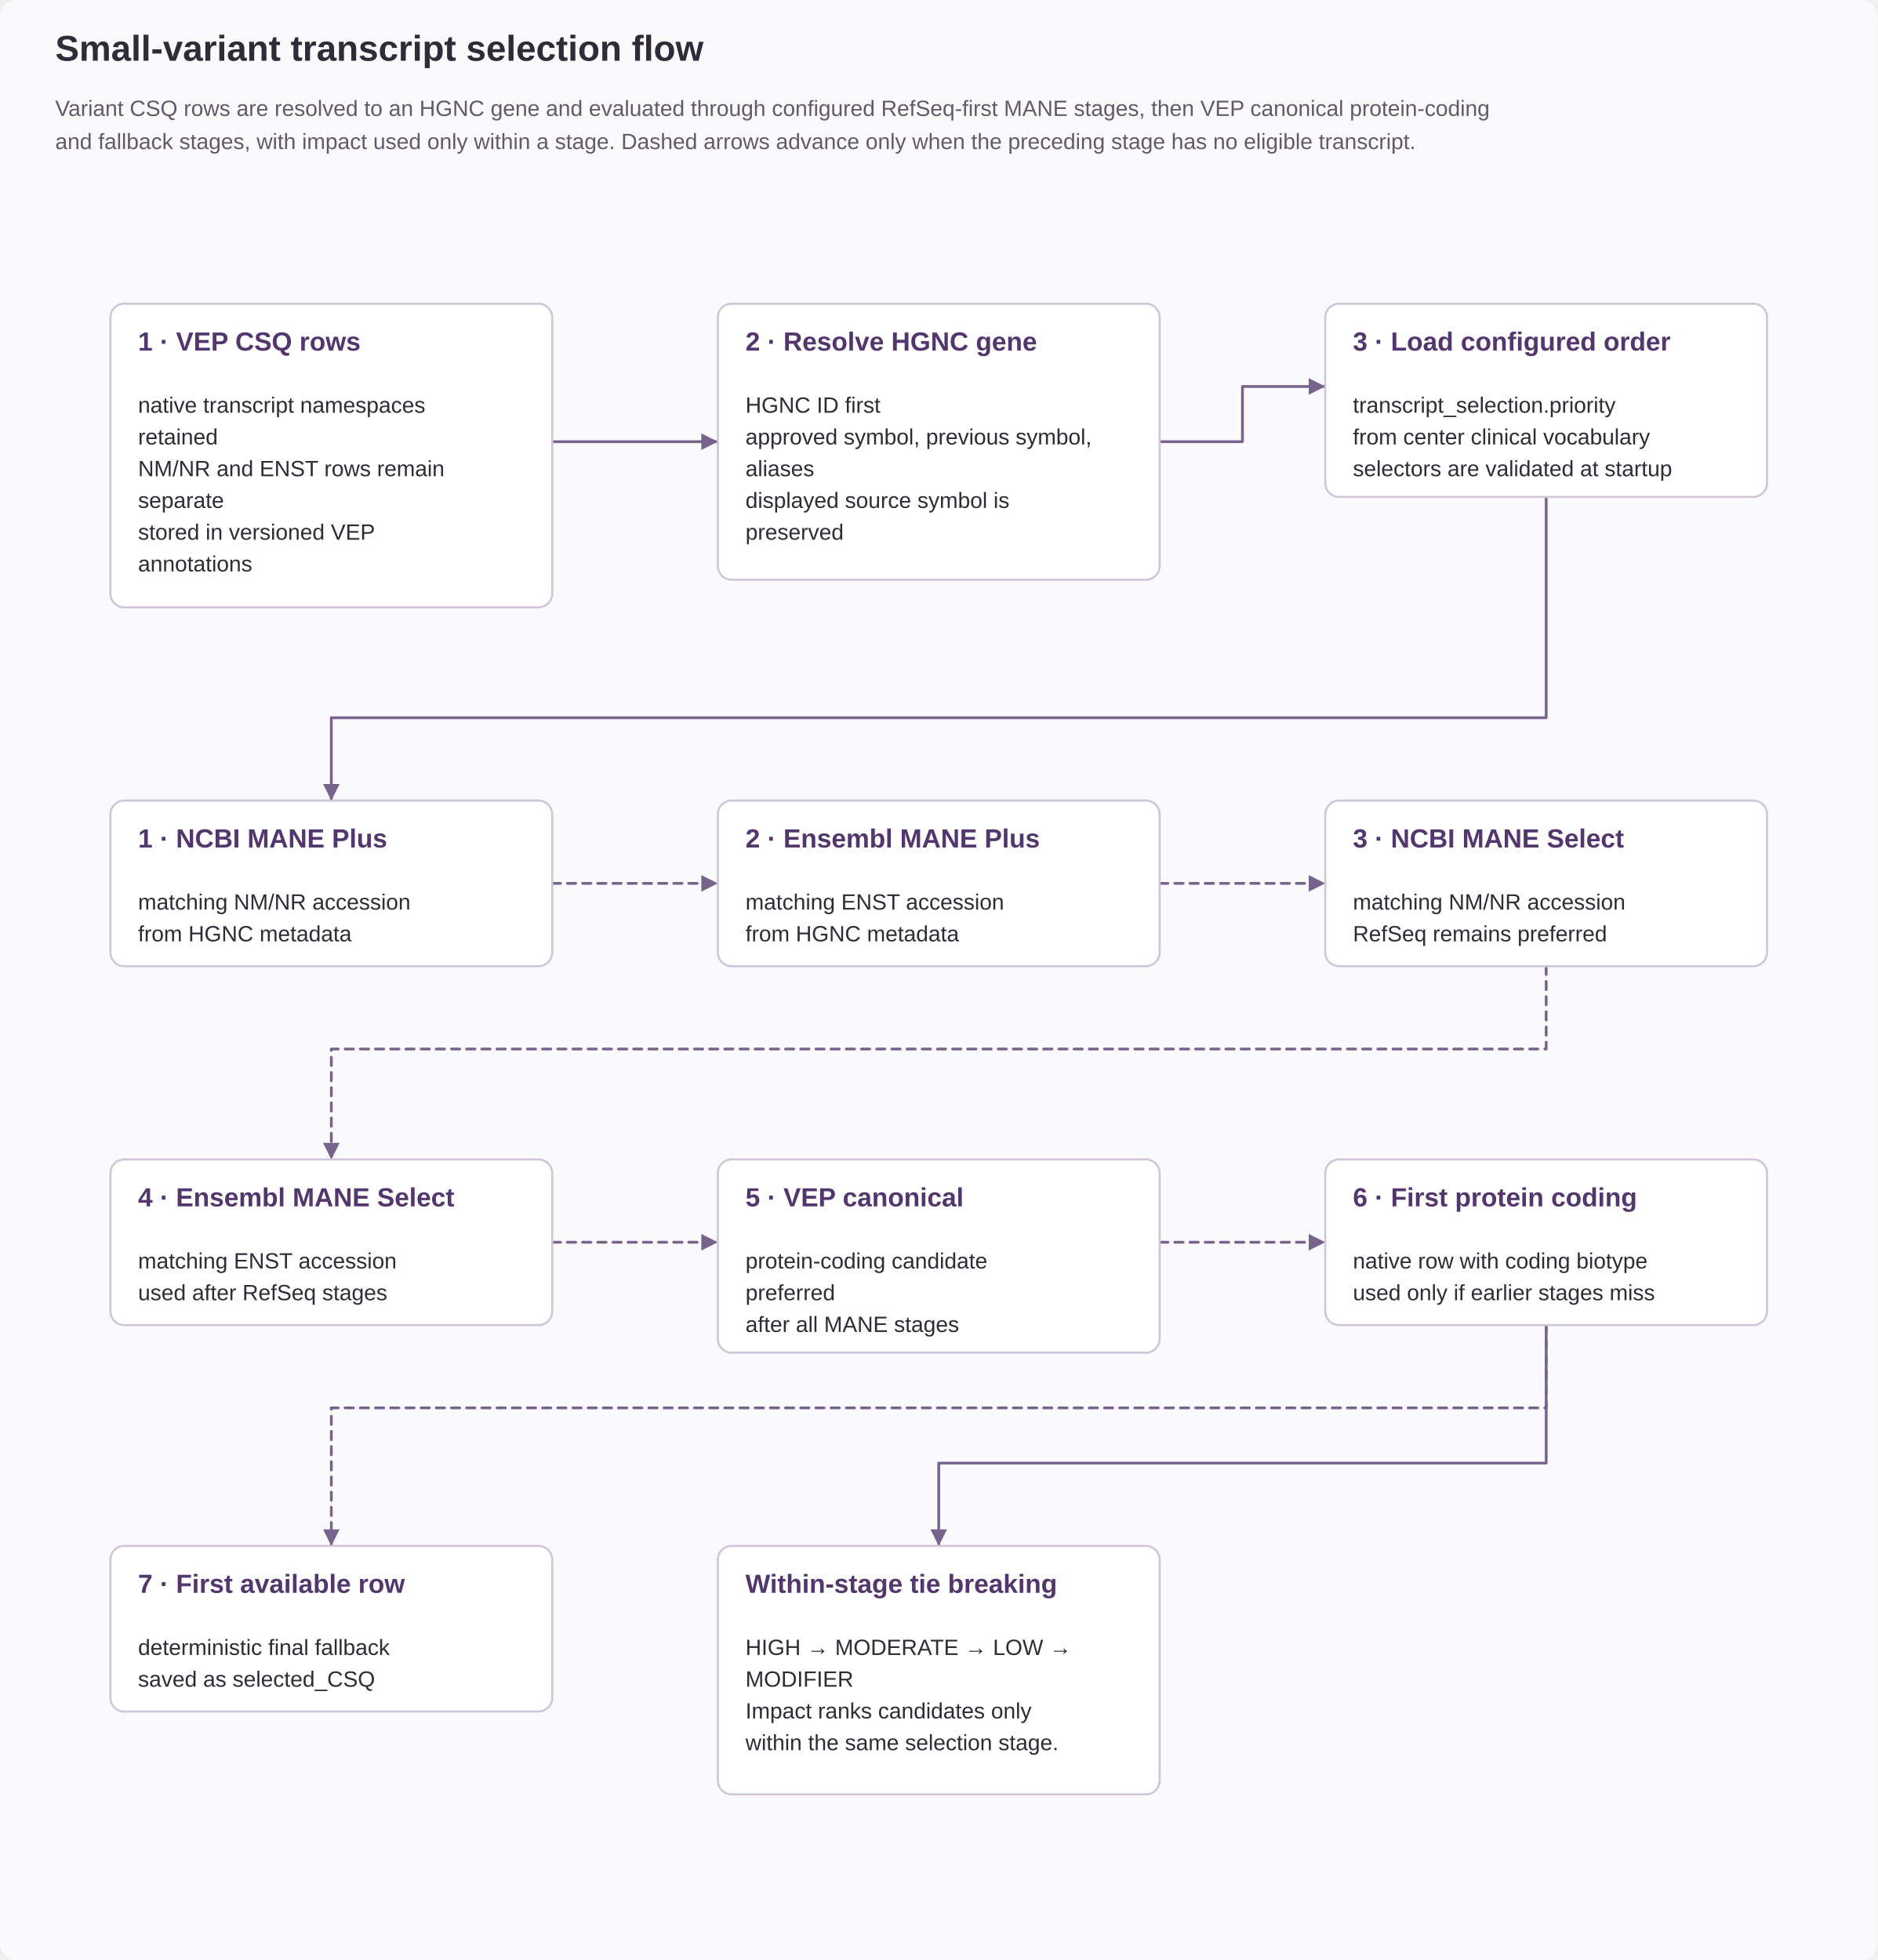
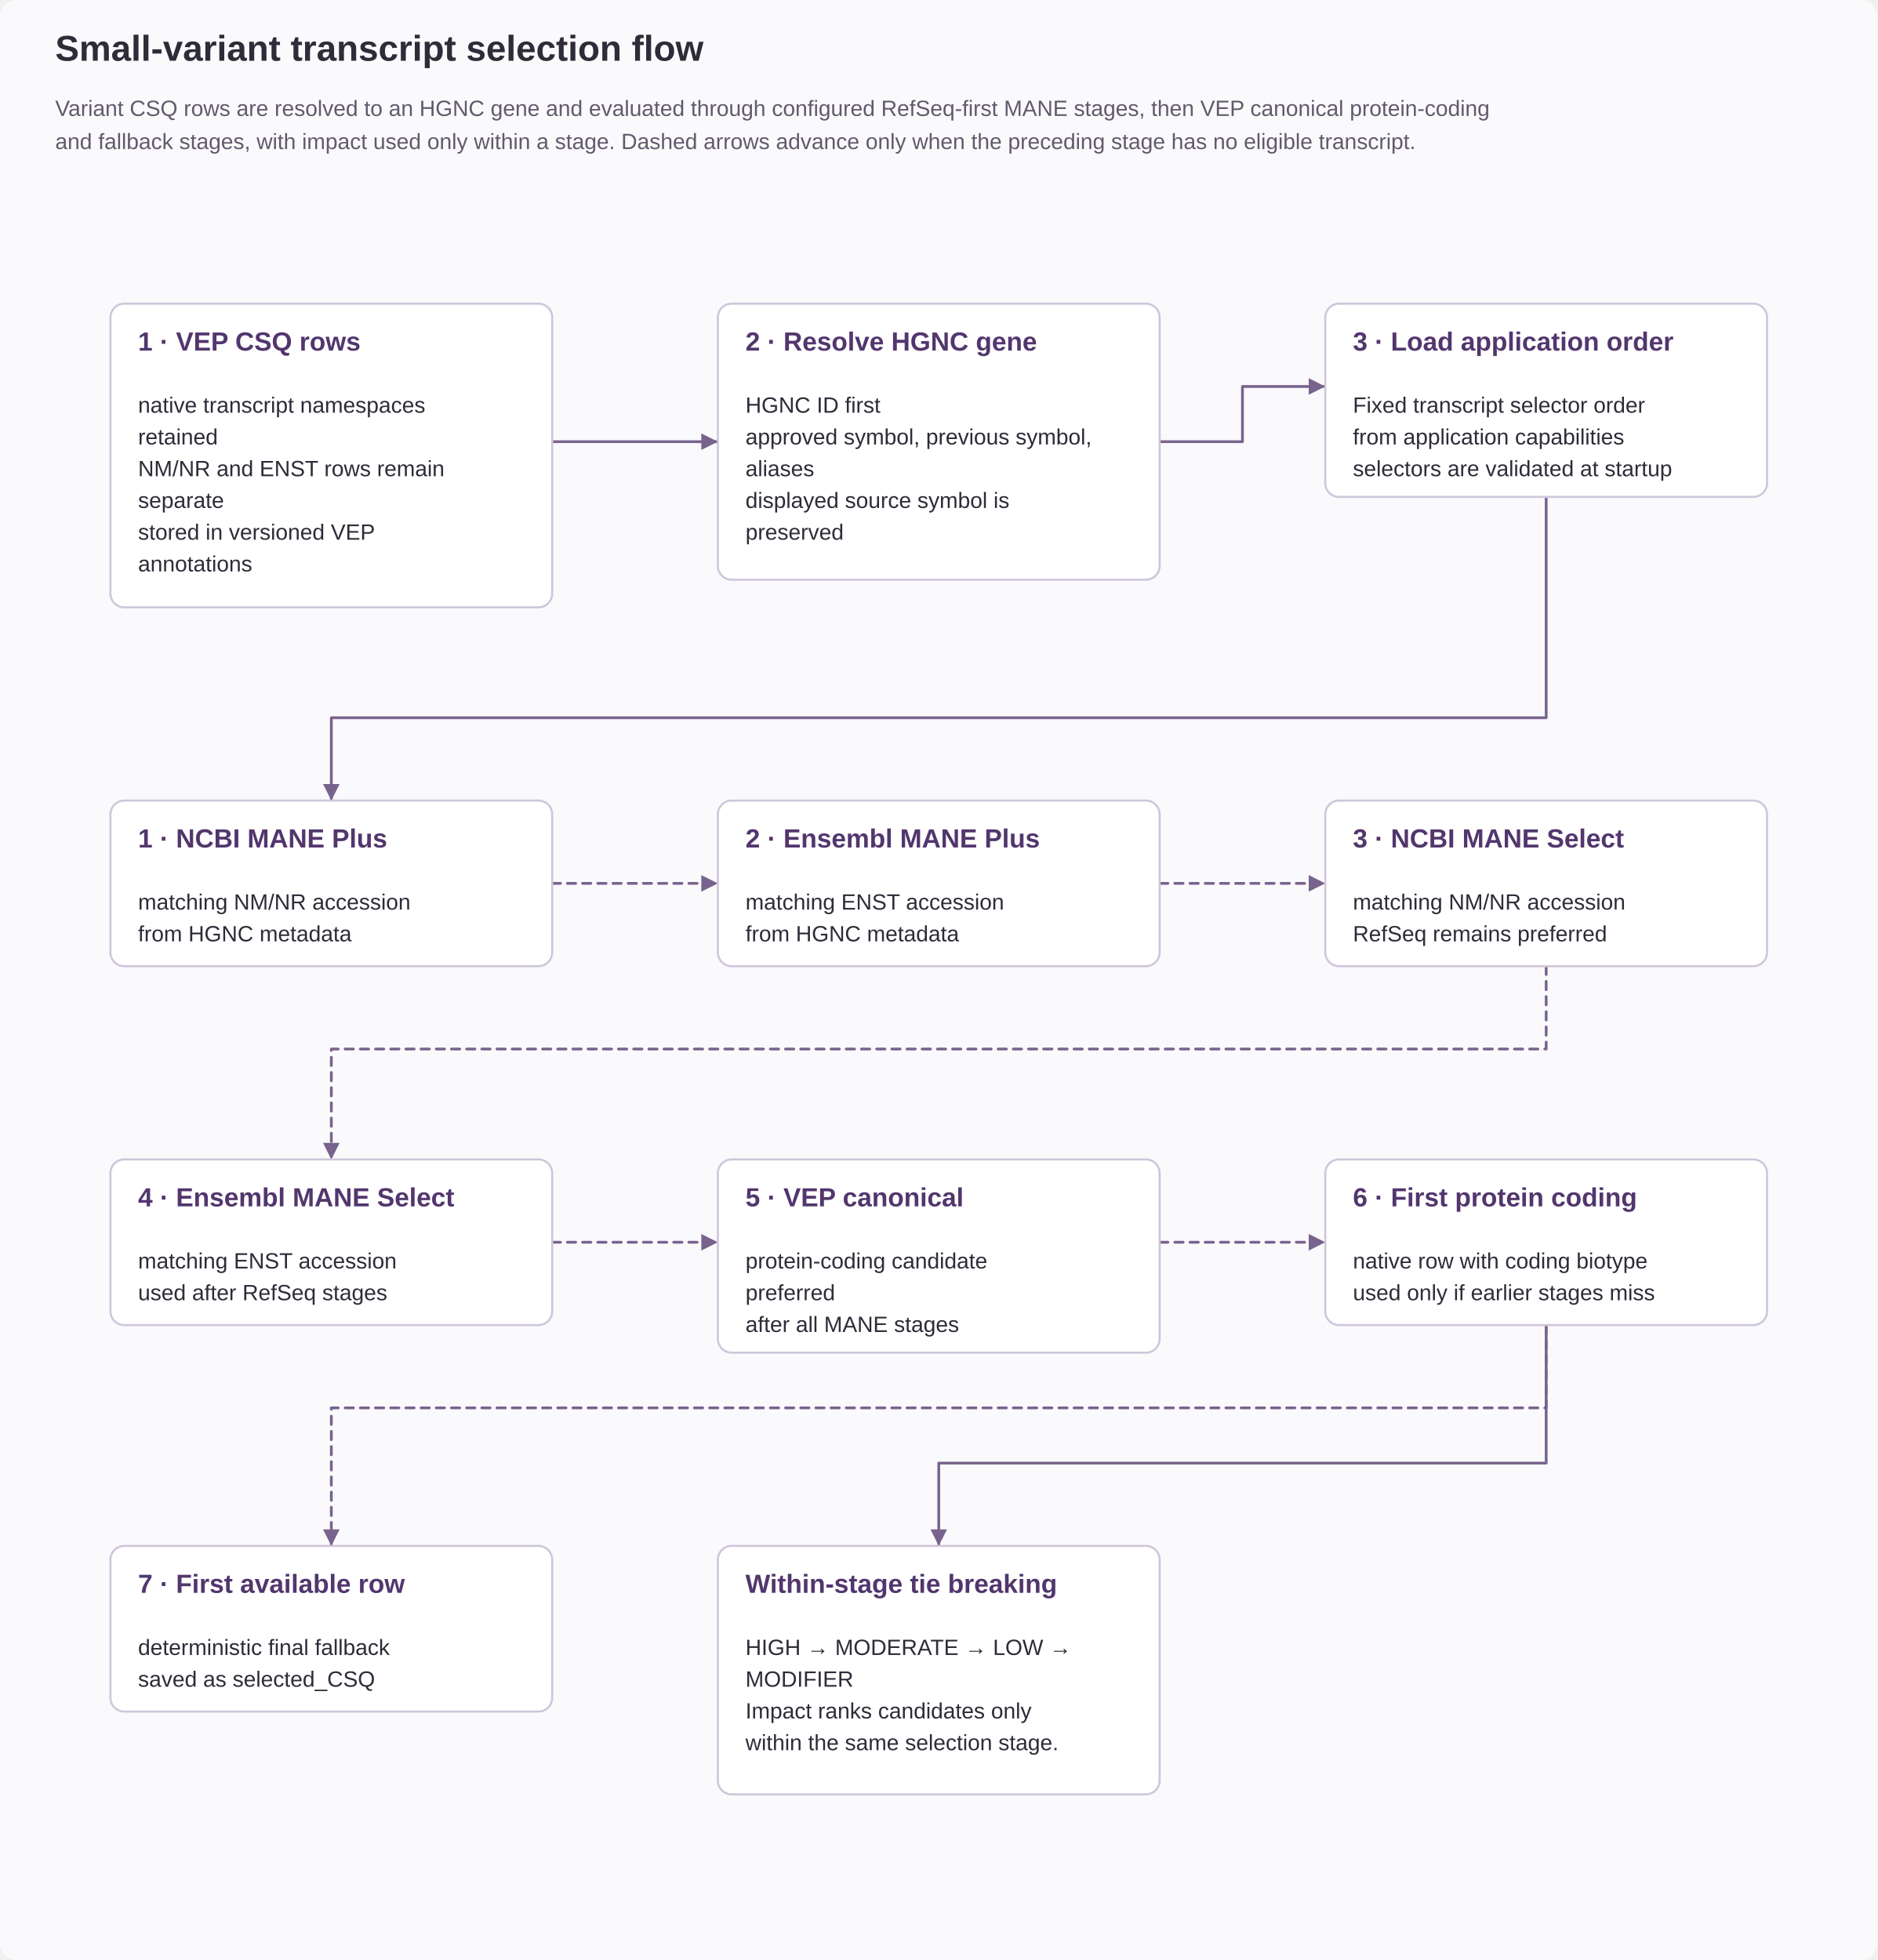
<svg xmlns="http://www.w3.org/2000/svg" width="1360" height="1420" viewBox="0 0 1360 1420" role="img" aria-labelledby="title desc">
  <defs>
    <style>text{font-family:Arial,Helvetica,sans-serif;fill:#302b38}
.heading{font-size:26px;font-weight:700}.subtitle,.note{font-size:16px;fill:#625a6b}
.card rect{fill:#fff;stroke:#cfc6da;stroke-width:1.5}.name{font-size:19px;font-weight:700;fill:#52366d}
.detail{font-size:16px}.edge{fill:none;stroke:#78638d;stroke-width:2;stroke-linejoin:round;stroke-linecap:round;marker-end:url(#arrow)}
.optional{stroke-dasharray:6 5}.edge-label rect{fill:#faf9fc;stroke:#e7e1ec}.label{font-size:14px;fill:#52366d}</style>
    <marker id="arrow" viewBox="0 0 10 10" refX="10" refY="5" markerWidth="6" markerHeight="6" orient="auto">
      <path d="M0 0 L10 5 L0 10Z" fill="#78638d" />
    </marker>
  </defs>
  <rect width="1360" height="1420" rx="12" fill="#faf9fc" />
  <text x="40" y="44" class="heading">Small-variant transcript selection flow</text>
  <text x="40" y="84" class="subtitle">Variant CSQ rows are resolved to an HGNC gene and evaluated through configured RefSeq-first MANE stages, then VEP canonical protein-coding</text>
  <text x="40" y="108" class="subtitle">and fallback stages, with impact used only within a stage. Dashed arrows advance only when the preceding stage has no eligible transcript.</text>
  <path d="M400 320 L520 320" class="edge" data-source="0" data-target="1" />
  <path d="M840 320 L900 320 L900 280 L960 280" class="edge" data-source="1" data-target="2" />
  <path d="M1120 360 L1120 520 L240 520 L240 580" class="edge" data-source="2" data-target="3" />
  <path d="M400 640 L520 640" class="edge optional" data-source="3" data-target="4" />
  <path d="M840 640 L960 640" class="edge optional" data-source="4" data-target="5" />
  <path d="M1120 700 L1120 760 L240 760 L240 840" class="edge optional" data-source="5" data-target="6" />
  <path d="M400 900 L520 900" class="edge optional" data-source="6" data-target="7" />
  <path d="M840 900 L960 900" class="edge optional" data-source="7" data-target="8" />
  <path d="M1120 960 L1120 1020 L240 1020 L240 1120" class="edge optional" data-source="8" data-target="9" />
  <path d="M1120 960 L1120 1060 L680 1060 L680 1120" class="edge" data-source="8" data-target="10" />
  <g class="card" data-node="0">
    <rect x="80" y="220" width="320" height="220" rx="10" />
    <text x="100" y="254" class="name">1 · VEP CSQ rows</text>
    <text x="100" y="299" class="detail">native transcript namespaces</text>
    <text x="100" y="322" class="detail">retained</text>
    <text x="100" y="345" class="detail">NM/NR and ENST rows remain</text>
    <text x="100" y="368" class="detail">separate</text>
    <text x="100" y="391" class="detail">stored in versioned VEP</text>
    <text x="100" y="414" class="detail">annotations</text>
  </g>
  <g class="card" data-node="1">
    <rect x="520" y="220" width="320" height="200" rx="10" />
    <text x="540" y="254" class="name">2 · Resolve HGNC gene</text>
    <text x="540" y="299" class="detail">HGNC ID first</text>
    <text x="540" y="322" class="detail">approved symbol, previous symbol,</text>
    <text x="540" y="345" class="detail">aliases</text>
    <text x="540" y="368" class="detail">displayed source symbol is</text>
    <text x="540" y="391" class="detail">preserved</text>
  </g>
  <g class="card" data-node="2">
    <rect x="960" y="220" width="320" height="140" rx="10" />
-     <text x="980" y="254" class="name">3 · Load configured order</text>
-     <text x="980" y="299" class="detail">transcript_selection.priority</text>
-     <text x="980" y="322" class="detail">from center clinical vocabulary</text>
+     <text x="980" y="254" class="name">3 · Load application order</text>
+     <text x="980" y="299" class="detail">Fixed transcript selector order</text>
+     <text x="980" y="322" class="detail">from application capabilities</text>
    <text x="980" y="345" class="detail">selectors are validated at startup</text>
  </g>
  <g class="card" data-node="3">
    <rect x="80" y="580" width="320" height="120" rx="10" />
    <text x="100" y="614" class="name">1 · NCBI MANE Plus</text>
    <text x="100" y="659" class="detail">matching NM/NR accession</text>
    <text x="100" y="682" class="detail">from HGNC metadata</text>
  </g>
  <g class="card" data-node="4">
    <rect x="520" y="580" width="320" height="120" rx="10" />
    <text x="540" y="614" class="name">2 · Ensembl MANE Plus</text>
    <text x="540" y="659" class="detail">matching ENST accession</text>
    <text x="540" y="682" class="detail">from HGNC metadata</text>
  </g>
  <g class="card" data-node="5">
    <rect x="960" y="580" width="320" height="120" rx="10" />
    <text x="980" y="614" class="name">3 · NCBI MANE Select</text>
    <text x="980" y="659" class="detail">matching NM/NR accession</text>
    <text x="980" y="682" class="detail">RefSeq remains preferred</text>
  </g>
  <g class="card" data-node="6">
    <rect x="80" y="840" width="320" height="120" rx="10" />
    <text x="100" y="874" class="name">4 · Ensembl MANE Select</text>
    <text x="100" y="919" class="detail">matching ENST accession</text>
    <text x="100" y="942" class="detail">used after RefSeq stages</text>
  </g>
  <g class="card" data-node="7">
    <rect x="520" y="840" width="320" height="140" rx="10" />
    <text x="540" y="874" class="name">5 · VEP canonical</text>
    <text x="540" y="919" class="detail">protein-coding candidate</text>
    <text x="540" y="942" class="detail">preferred</text>
    <text x="540" y="965" class="detail">after all MANE stages</text>
  </g>
  <g class="card" data-node="8">
    <rect x="960" y="840" width="320" height="120" rx="10" />
    <text x="980" y="874" class="name">6 · First protein coding</text>
    <text x="980" y="919" class="detail">native row with coding biotype</text>
    <text x="980" y="942" class="detail">used only if earlier stages miss</text>
  </g>
  <g class="card" data-node="9">
    <rect x="80" y="1120" width="320" height="120" rx="10" />
    <text x="100" y="1154" class="name">7 · First available row</text>
    <text x="100" y="1199" class="detail">deterministic final fallback</text>
    <text x="100" y="1222" class="detail">saved as selected_CSQ</text>
  </g>
  <g class="card" data-node="10">
    <rect x="520" y="1120" width="320" height="180" rx="10" />
    <text x="540" y="1154" class="name">Within-stage tie breaking</text>
    <text x="540" y="1199" class="detail">HIGH → MODERATE → LOW →</text>
    <text x="540" y="1222" class="detail">MODIFIER</text>
    <text x="540" y="1245" class="detail">Impact ranks candidates only</text>
    <text x="540" y="1268" class="detail">within the same selection stage.</text>
  </g>
</svg>
